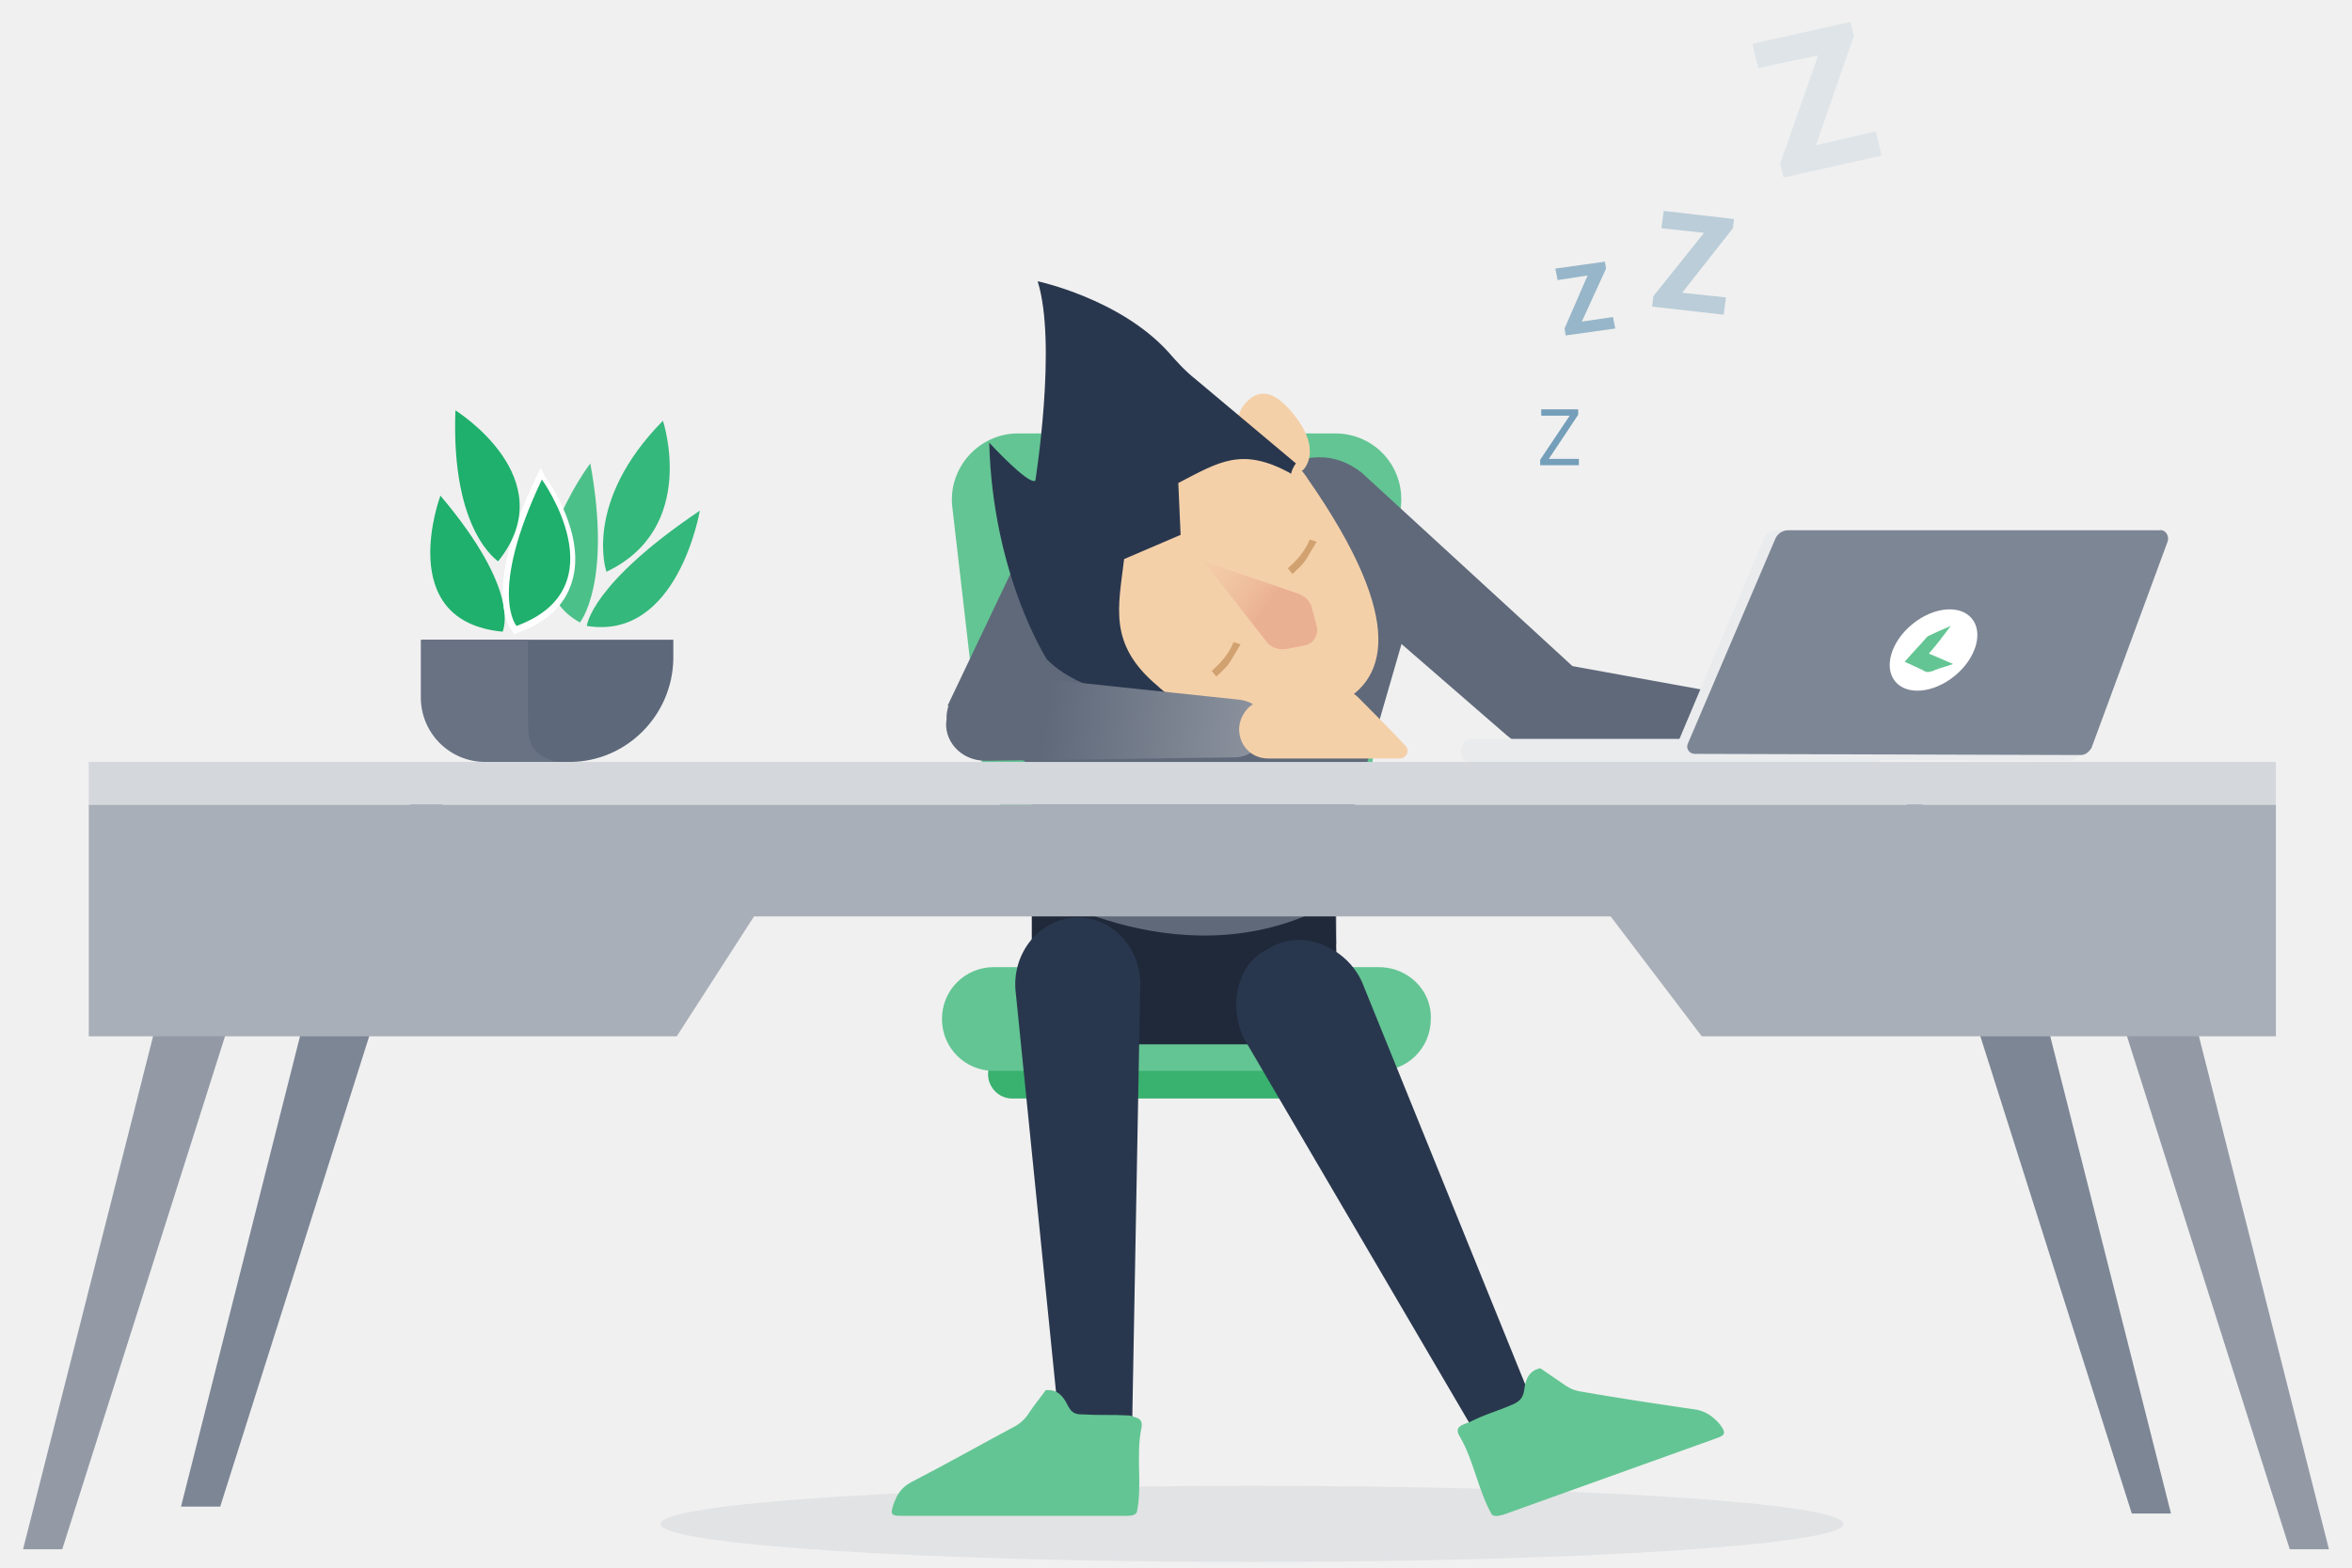
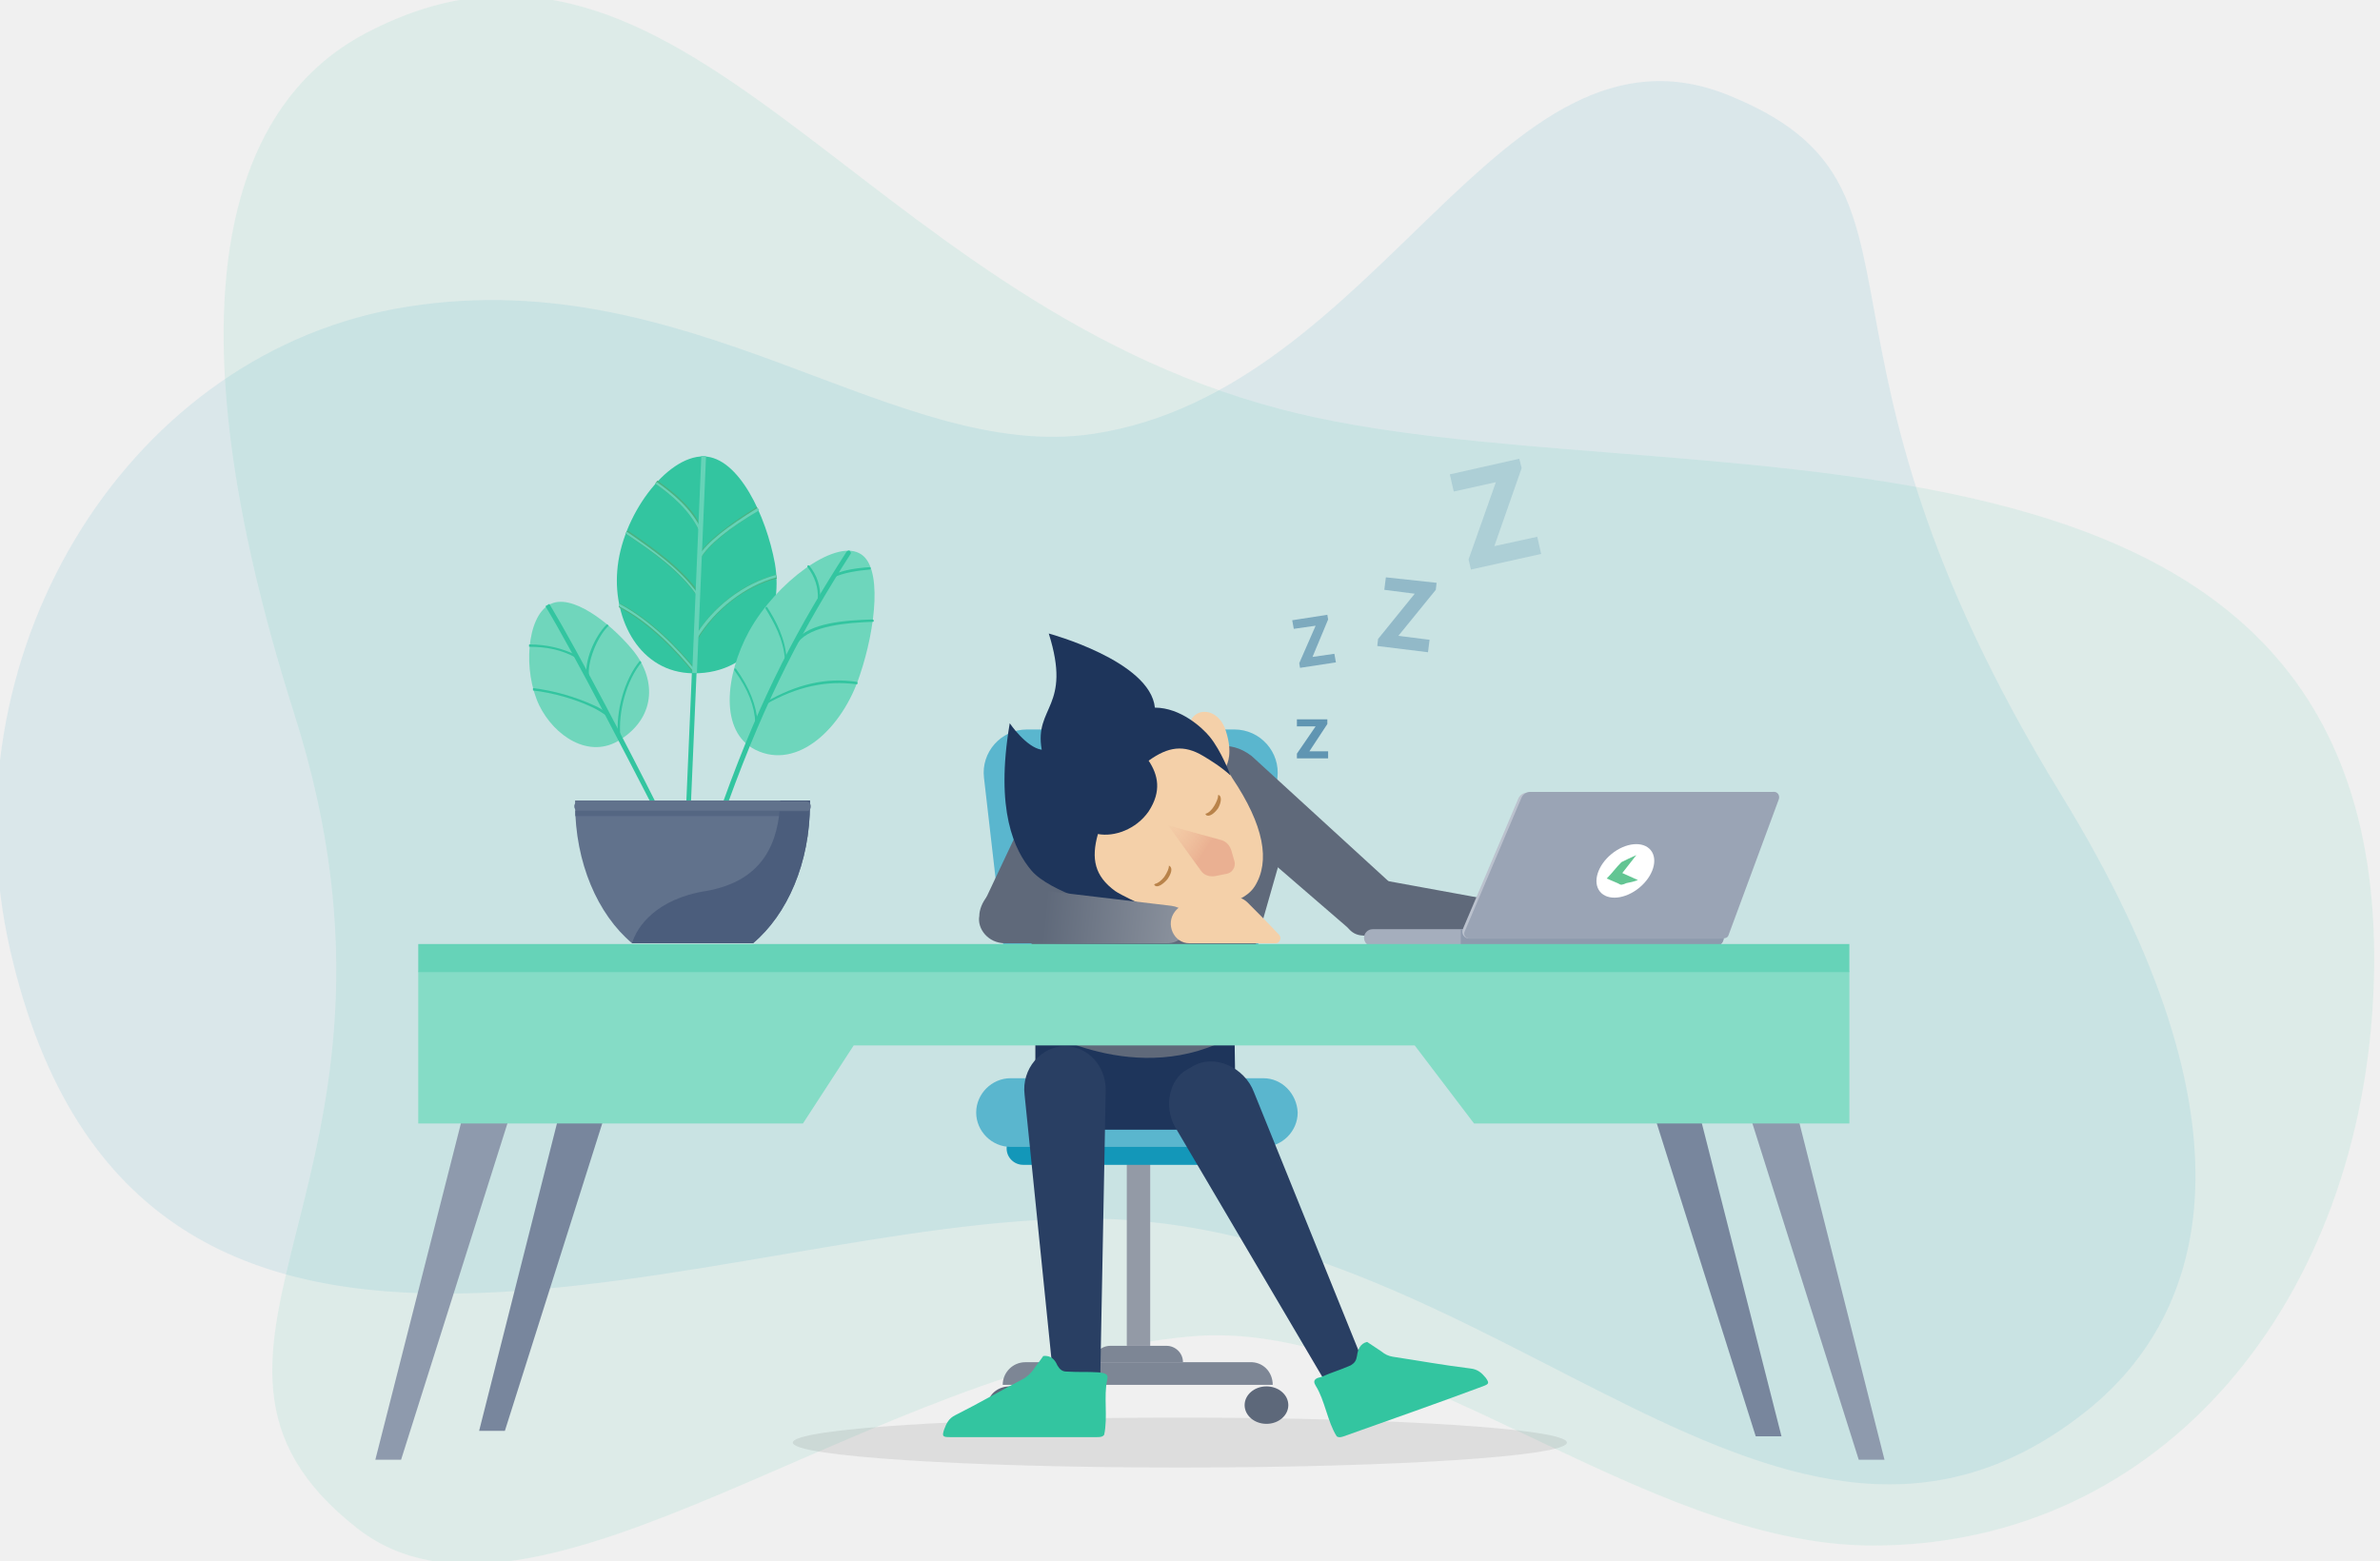
- <svg xmlns="http://www.w3.org/2000/svg" id="Layer_1" x="0" y="0" version="1.1" viewBox="0 0 204 136" xml:space="preserve">
-   <style>.st0{opacity:.39;fill:#c9cdd3;enable-background:new}.st1{fill:#39b16f}.st2{fill:#63c593}.st3{fill:#5f697a}.st4{fill:#1f293a}.st5{fill:#e9ebed}.st6{fill:#5d687a}.st7{fill:#34b87b}.st8{fill:#4bc089}.st9{fill:#1eb06c}.st10{fill:#fff}.st11{fill:#687283}.st12{fill:#939aa6}.st13{fill:#7d8695}.st14{fill:#a9afb8}.st15{fill:#d4d7dc}.st16{opacity:.3}.st17{fill:#3e7ba1}.st18{opacity:.1}.st19{opacity:.7}.st20{font-family:'Roboto-Black'}.st21{font-size:6.783px}.st22{opacity:.5}.st23{fill:#f4d0a9}.st24{opacity:.6;fill:url(#SVGID_1_);enable-background:new}.st25{fill:#29374e}.st26{opacity:.6}.st27{fill:#b9834a}.st28{fill:url(#SVGID_2_)}</style>
-   <ellipse cx="108.6" cy="132.2" class="st0" rx="51.3" ry="3.3" />
-   <path d="M118.4 95.3H87.8c-1.2 0-2.1-1-2.1-2.1 0-1.2 1-2.1 2.1-2.1h30.6c1.2 0 2.1 1 2.1 2.1 0 1.2-.9 2.1-2.1 2.1z" class="st1" />
-   <path d="M113.2 71.6H90.9c-2.9 0-5.4-2.2-5.7-5.1L82.6 44c-.4-3.4 2.3-6.4 5.7-6.4h27.5c3.5 0 6.1 3 5.7 6.4L119 66.5c-.4 2.9-2.8 5.1-5.8 5.1zM119.6 83.9H86.2c-2.5 0-4.5 2-4.5 4.5s2 4.5 4.5 4.5h33.4c2.5 0 4.5-2 4.5-4.5.1-2.5-2-4.5-4.5-4.5z" class="st2" />
-   <path d="M89.5 69.3h26.4v12.6H89.5z" class="st3" />
-   <path d="M100.6 40.9l-6.1 1.2c-2.4.5-4.4 2.1-5.3 4.4l-7 14.7 8.8 6.4 26.3 3 4.8-16.6-21.5-13.1z" class="st3" />
-   <path d="M130.7 63.8l-18.9-16.4c-1.1-1.1-3.4-4-2.3-5.2l1.2-1.7c1.6-.4 4.3-1.9 7.4.5l18.3 16.8c1.1 1.1 1.2 2.9.2 4l-1.5 1.6c-1.1 1.2-3.2 1.5-4.4.4z" class="st3" />
-   <path d="M115.8 78.2C103 85.5 89.5 77 89.5 77v13.6h26.6l-.3-12.4z" class="st4" />
-   <path d="M133.7 57.3l21.5 3.9c1.4.1 2.5 1.5 2.4 3-.1 1.6-1.4 2.7-2.9 2.6l-22-1.9c-1.4-.1-2.5-1.5-2.4-3 .2-1.5 2-4.7 3.4-4.6z" class="st3" />
-   <path d="M127.8 64.1h34.5c.6 0 1.1.5 1.1 1.1 0 .6-.5 1.1-1.1 1.1h-34.5c-.6 0-1.1-.5-1.1-1.1 0-.6.5-1.1 1.1-1.1z" class="st5" />
-   <path d="M187.2 47.1l-6.8 18.3c-.2.3-.5.6-.9.6l-33.1-.1c-.7 0-1.1-.7-.9-1.4l7.5-17.8c.2-.5.7-.7 1.2-.7h32.1c.7-.1 1.1.5.9 1.1z" class="st5" />
-   <path d="M49.4 66.1h-3.9c-4.9 0-8.9-4-8.9-8.9v-1.7h21.8v1.7c-.1 4.9-4.1 8.9-9 8.9z" class="st6" />
-   <path d="M60.7 44.3s-1.9 11.3-9.8 10c0 0 .3-3.6 9.8-10z" class="st7" />
-   <path d="M51.2 40.2s-7.6 10.1-.9 13.8c0 0 2.8-3.4.9-13.8z" class="st8" />
-   <path d="M57.5 36.5s3.1 9.3-4.9 13.1c0 0-2.1-6 4.9-13.1z" class="st7" />
-   <path d="M38.2 43s-4.1 10.9 5.4 11.8c0-.1 1.7-3.4-5.4-11.8z" class="st9" />
-   <path d="M44.6 54.5c-.1-.1-2.6-3 2.2-13l.2-.4.2.3c.1.2 3.5 4.9 2.2 8.9-.6 1.9-2.1 3.3-4.5 4.2l-.2.1-.1-.1z" class="st9" />
-   <path d="M47 41.6s6.8 9.4-2.2 12.7c0 0-2.5-2.8 2.2-12.7m-.1-1l-.4.8c-4.8 10.1-2.2 13.2-2.1 13.3l.2.3.3-.1c2.5-.9 4.1-2.4 4.7-4.4 1.3-4.1-2.1-8.9-2.3-9.1l-.4-.8z" class="st10" />
-   <path d="M39.5 35.6s9.5 5.9 3.7 13.1c.1 0-4.1-2.4-3.7-13.1z" class="st9" />
-   <path d="M45.8 62.1v-6.6h-9.3v5c0 3.1 2.5 5.6 5.6 5.6h6.2c-2.5-.7-2.5-1.8-2.5-4z" class="st11" />
-   <path d="M16.9 75.6L2 134.4h3.4l19.7-62.1z" class="st12" />
-   <path d="M30.6 71.8l-14.9 58.9h3.4l19.7-62.2z" class="st13" />
-   <path d="M187.1 75.6l14.9 58.8h-3.4l-19.7-62.1z" class="st12" />
-   <path d="M173.4 72.4l14.9 58.9h-3.4l-19.7-62.1z" class="st13" />
-   <path d="M197.4 69.8H7.7v20.1h51l6.7-10.4h74.3l7.9 10.4h49.8z" class="st14" />
-   <path d="M7.7 66.1h189.7v3.7H7.7z" class="st15" />
+ <svg xmlns="http://www.w3.org/2000/svg" version="1.1" id="Layer_1" x="0px" y="0px" width="305px" height="200px" viewBox="0 0 305 200" style="enable-background:new 0 0 305 200;" xml:space="preserve">
+   <style type="text/css">
+ 	.st0{opacity:0.1;fill:#33C5A0;stroke:#33C5A0;stroke-miterlimit:10;}
+ 	.st1{opacity:0.1;fill:#1397B9;stroke:#1397B9;stroke-miterlimit:10;}
+ 	.st2{opacity:8.000000e-02;}
+ 	.st3{fill:#939AA6;}
+ 	.st4{fill:#7D8695;}
+ 	.st5{fill:#5D687A;}
+ 	.st6{fill:#1397B9;}
+ 	.st7{fill:#5AB6CE;}
+ 	.st8{fill:#5F697A;}
+ 	.st9{fill:#1E355B;}
+ 	.st10{fill:#A5AEBD;}
+ 	.st11{fill:#8E9AAD;}
+ 	.st12{fill:#BBC2CE;}
+ 	.st13{fill:#78869D;}
+ 	.st14{fill:#85DCC6;}
+ 	.st15{fill:#66D3B8;}
+ 	.st16{opacity:0.4;}
+ 	.st17{fill:#3E7BA1;}
+ 	.st18{opacity:0.2;}
+ 	.st19{opacity:0.75;}
+ 	.st20{opacity:0.55;}
+ 	.st21{fill:#F4D0A9;}
+ 	.st22{opacity:0.6;fill:url(#SVGID_1_);}
+ 	.st23{fill:#9AA4B5;}
+ 	.st24{fill:url(#SVGID_2_);}
+ 	.st25{fill:#FFFFFF;}
+ 	.st26{fill:#63C593;}
+ 	.st27{fill:#293F63;}
+ 	.st28{fill:#33C5A0;}
+ 	.st29{fill:#70D6BC;}
+ 	.st30{fill:none;stroke:#49B282;stroke-width:0.5;stroke-miterlimit:10;}
+ 	.st31{fill:#6ED6BC;}
+ 	.st32{fill:#61728C;}
+ 	.st33{fill:#4B5D7C;}
+ 	.st34{opacity:0.6;fill:#4B5D7C;}
+ 	.st35{fill:#B9834A;}
+ </style>
+   <path class="st0" d="M38.2,91.4c19,59.8-20.6,81.8,7.9,104.1c22.1,17.3,65.2-21,106.4-24.7c27.3-2.5,57.8,26.8,87.5,26.8  c36.8,0,62.3-31.1,63.7-71.4c2.7-79.8-91.5-60.5-139.8-73.3C109.5,38.6,87-16.3,47.1,4.7C29.8,13.8,21.6,39.2,38.2,91.4z" />
+   <path class="st1" d="M263.7,102.1c-36.3-59.2-13.8-77.8-42.3-89.4c-28.8-11.8-44.2,37.8-81.2,43.4c-25.9,3.9-52.3-22.9-89.6-16  C16,46.6-6.7,84.5,1.8,121.7c16.3,71.2,90.4,33.7,137.8,34c53.3,0.2,89.1,55.8,127.8,24.5C282,168.3,289.8,144.6,263.7,102.1z" />
+   <ellipse class="st2" cx="151.2" cy="184.9" rx="49.6" ry="3.2" />
+   <g>
+     <g>
+       <rect x="144.4" y="149.2" class="st3" width="3" height="23.3" />
+       <path class="st4" d="M151.6,174.6h-11.4v0c0-1.2,0.9-2.1,2.1-2.1h7.2C150.6,172.5,151.6,173.4,151.6,174.6L151.6,174.6z" />
+       <path class="st4" d="M163.1,177.5h-34.6v0c0-1.6,1.3-2.9,2.9-2.9h28.7C161.8,174.5,163.1,175.8,163.1,177.5L163.1,177.5z" />
+       <ellipse class="st5" cx="129.4" cy="180.1" rx="2.8" ry="2.4" />
+       <ellipse class="st5" cx="162.3" cy="180.1" rx="2.8" ry="2.4" />
+     </g>
+   </g>
+   <path class="st6" d="M160.7,149.3h-29.6c-1.1,0-2.1-0.9-2.1-2.1v0c0-1.1,0.9-2.1,2.1-2.1h29.6c1.1,0,2.1,0.9,2.1,2.1v0  C162.7,148.3,161.8,149.3,160.7,149.3z" />
+   <path class="st7" d="M155.7,126.3h-21.6c-2.8,0-5.2-2.1-5.5-4.9l-2.5-21.7c-0.4-3.3,2.2-6.2,5.5-6.2h26.6c3.3,0,5.9,2.9,5.5,6.2  l-2.5,21.7C160.9,124.2,158.5,126.3,155.7,126.3z" />
+   <path class="st7" d="M161.9,138.2h-32.4c-2.4,0-4.4,2-4.4,4.4v0c0,2.4,2,4.4,4.4,4.4h32.4c2.4,0,4.4-2,4.4-4.4v0  C166.2,140.2,164.3,138.2,161.9,138.2z" />
+   <rect x="132.7" y="124.1" class="st8" width="25.5" height="12.2" />
+   <path class="st8" d="M143.5,96.6l-5.9,1.2c-2.3,0.5-4.3,2.1-5.1,4.3l-6.7,14.2l8.5,6.2l25.4,2.9l4.6-16.1L143.5,96.6z" />
+   <path class="st8" d="M172.6,118.8L154.3,103c-1.1-1-3.3-3.9-2.2-5l1.2-1.6c1.5-0.4,4.1-1.8,7.1,0.5l17.7,16.2c1.1,1,1.2,2.8,0.2,3.9  l-1.4,1.6C175.8,119.6,173.7,119.8,172.6,118.8z" />
+   <path class="st9" d="M158.2,132.7c-12.4,7.1-25.5-1.1-25.5-1.1l0,13.2h25.7L158.2,132.7z" />
+   <path class="st8" d="M175.5,112.5l20.8,3.8c1.4,0.1,2.4,1.4,2.3,2.9v0c-0.1,1.5-1.4,2.6-2.8,2.5l-21.3-1.8c-1.4-0.1-2.4-1.4-2.3-2.9  v0C172.3,115.5,174.1,112.4,175.5,112.5z" />
+   <path class="st10" d="M175.9,119.1h43.9c0.6,0,1.1,0.5,1.1,1.1v0c0,0.6-0.5,1.1-1.1,1.1h-43.9c-0.6,0-1.1-0.5-1.1-1.1v0  C174.8,119.6,175.3,119.1,175.9,119.1z" />
+   <path class="st11" d="M187.2,119.1h32.6c0.6,0,1.1,0.5,1.1,1.1v0c0,0.6-0.5,1.1-1.1,1.1h-32.6V119.1z" />
+   <path class="st12" d="M227.5,102.6l-6.3,17.1c-0.1,0.3-0.5,0.6-0.8,0.6l-32.1,0c-0.7,0-1.1-0.7-0.8-1.3l7.1-16.7  c0.2-0.4,0.6-0.7,1.1-0.7h31.1C227.3,101.5,227.7,102.1,227.5,102.6z" />
+   <g>
+     <polygon class="st11" points="62.6,130.1 48.1,187.1 51.4,187.1 70.4,127  " />
+     <polygon class="st13" points="75.8,126.5 61.4,183.4 64.7,183.4 83.7,123.4  " />
+     <polygon class="st11" points="227.1,130.1 241.5,187.1 238.2,187.1 219.2,127  " />
+     <polygon class="st13" points="213.8,127.1 228.3,184.1 225,184.1 206,124  " />
+     <polygon class="st14" points="237,124.5 236.9,124.5 236.9,124.5 53.6,124.5 53.6,144 102.9,144 109.4,134 181.3,134 188.9,144    237,144  " />
+     <rect x="53.6" y="121" class="st15" width="183.4" height="3.6" />
+   </g>
  <g class="st16">
-     <path d="M145.9 25.4l3.8.4-.2 1.5-6.2-.7.1-.9 4.4-5.5-3.7-.4.2-1.5 6.1.7-.1.8-4.4 5.6z" class="st17" />
+     <g>
+       <path class="st17" d="M179.2,81.5l4,0.5l-0.2,1.6l-6.5-0.8l0.1-0.9l4.7-5.8l-3.9-0.5l0.2-1.6l6.5,0.7l-0.1,0.9L179.2,81.5z" />
+     </g>
  </g>
  <g class="st18">
-     <path d="M157.5 12.6l5.2-1.2.5 2.1-8.5 1.9-.3-1.2 3.3-9.4-5.2 1.1-.5-2.1 8.5-1.9.3 1.2-3.3 9.5z" class="st17" />
+     <g>
+       <path class="st17" d="M191.5,70l5.5-1.2l0.5,2.2l-9,2l-0.3-1.3l3.5-9.9l-5.4,1.2l-0.5-2.2l8.9-2l0.3,1.2L191.5,70z" />
+     </g>
  </g>
  <g class="st19">
-     <text class="st17 st20 st21" transform="translate(133.335 40.358)">Z</text>
+     <g>
+       <path class="st17" d="M167.8,96.3h2.4v0.9h-4v-0.6l2.4-3.5h-2.4v-0.9h3.9v0.6L167.8,96.3z" />
+     </g>
  </g>
-   <g class="st22">
-     <path d="M137.2 27.9l2.7-.4.2 1-4.3.6-.1-.6 2-4.6-2.6.4-.2-1 4.3-.6.1.6-2.1 4.6z" class="st17" />
+   <g class="st20">
+     <g>
+       <path class="st17" d="M168.2,84.2l2.8-0.4l0.2,1.1l-4.6,0.7l-0.1-0.6l2.1-4.8l-2.8,0.4l-0.2-1.1l4.5-0.7l0.1,0.6L168.2,84.2z" />
+     </g>
  </g>
  <g>
-     <path d="M108 35c-.4.4-.5.9-.5.9v.1c-5.7-3-10.3-.4-14.2 4.3-4.7 5.5-5.9 12.3.2 17.4.3.3.6.5 1 .8 0 0-.3.3-.5.8-.5 1-.8 2.6 2.1 3.4 4.3 1.1 5.1-1.3 5.1-1.3 4.8 1 29.7 5.2 12.2-19.9-.1-.2-.3-.4-.5-.7h.1s1.9-1.7-1-5.1c-2-2.4-3.3-1.5-4-.7z" class="st23" />
-     <linearGradient id="SVGID_1_" x1="2347.915" x2="2348.257" y1="4588.735" y2="4580.624" gradientTransform="scale(1 -1) rotate(53.323 5842.915 34.935)" gradientUnits="userSpaceOnUse">
-       <stop offset="0" stop-color="#efb89a" stop-opacity="0" />
-       <stop offset="1" stop-color="#e08f79" stop-opacity=".8" />
+     <path class="st21" d="M152.8,92c-0.2,0.3-0.5,1.3-0.5,1.3c-0.4-0.2-2.9-1.8-3.2-1.9c-5.1-2.2-10.2-0.7-13.5,3.8   c-4.3,5.7-4.8,12.8,1,17.7c0.3,0.3,0.6,0.5,0.9,0.7l0,0c0,0-0.3,0.3-0.5,0.7c-0.5,0.9-0.8,2.5,2.1,3.2c4.2,1.1,4.9-1.3,4.9-1.3   c2.9,0.6,14.3,1.4,16.8-2.6c2-3.2,1.2-7.8-2.9-13.9c-0.1-0.2-0.6-1-0.8-1.4c0.2-0.4,0.9-1.8,0-4.6C156.3,91.1,153.9,90.6,152.8,92z   " />
+     <linearGradient id="SVGID_1_" gradientUnits="userSpaceOnUse" x1="2378.894" y1="-4354.146" x2="2379.186" y2="-4347.218" gradientTransform="matrix(0.5973 -0.802 0.802 0.5973 2219.705 4613.872)">
+       <stop offset="0" style="stop-color:#EFB89A;stop-opacity:0" />
+       <stop offset="1" style="stop-color:#E08F79;stop-opacity:0.8" />
    </linearGradient>
-     <path d="M104.4 48.7l8.2 2.8c.6.2 1.1.7 1.2 1.3l.4 1.5c.2.8-.3 1.6-1.1 1.7l-1.5.3c-.7.1-1.4-.1-1.8-.7l-5.4-6.9z" class="st24" />
-     <path d="M90 24.4c1.7 5.4-.2 17.3-.2 17.3-.6.4-4-3.3-4-3.3.3 11.5 5 18.8 5 18.8C94 60.5 101 61 101 61c.2-.4.4-.7.4-.7-.3-.2-.7-.5-1-.8-4.3-3.6-3.4-6.8-2.9-11l4.9-2.1-.2-4.5c3.5-1.8 5.5-3.2 9.8-.8V41s.1-.4.4-.8l-8.7-7.3c-.9-.7-1.7-1.6-2.4-2.4-4.2-4.6-11.3-6.1-11.3-6.1z" class="st25" />
-     <g class="st26">
-       <path d="M106.7 57.4c-.3.5-.8.9-1.2 1.3l-.4-.5c.8-.7 1.5-1.5 1.9-2.5l.6.2-.9 1.5z" class="st27" />
-     </g>
-     <g class="st26">
-       <path d="M113.3 48.5c-.3.5-.8.9-1.2 1.3l-.4-.5c.8-.7 1.5-1.5 1.9-2.5l.6.2-.9 1.5z" class="st27" />
+     <path class="st22" d="M149.7,105.8l6.9,1.9c0.6,0.2,1,0.7,1.2,1.3l0.4,1.4c0.2,0.7-0.3,1.5-1,1.6l-1.5,0.3   c-0.7,0.1-1.4-0.1-1.8-0.7L149.7,105.8z" />
+   </g>
+   <path class="st9" d="M134.4,81.2c3,9.5-1.9,9.3-0.9,14.9c-2-0.3-4.1-3.4-4.1-3.4c-1.9,11.2,0.6,16.3,2.8,18.9  c2.4,2.8,10.1,4.8,10.1,4.8s1-0.1,1.2-0.3c0.3-0.2,2.7-0.2,2.7-0.2s-2.6-1.2-3.3-1.7c-2.6-1.9-3.1-4.1-2.2-7.3  c2.1,0.4,4.9-0.6,6.5-2.9c1.7-2.6,1.2-4.7,0-6.5c2.5-1.8,4.5-2.1,7-0.6c1,0.6,2.3,1.4,3.5,2.5c0,0-1.2-3.2-2.7-5  c-0.9-1.1-3.7-3.7-7-3.7C147.4,84.7,134.4,81.2,134.4,81.2z" />
+   <path class="st23" d="M227.9,102.6l-6.4,17.3c-0.1,0.3-0.5,0.4-0.8,0.4l-32.4,0c-0.5,0-0.8-0.5-0.6-0.9l7.3-17.2  c0.2-0.4,0.6-0.7,1.1-0.7h31.1C227.8,101.4,228.2,102,227.9,102.6z" />
+   <g>
+     <linearGradient id="SVGID_2_" gradientUnits="userSpaceOnUse" x1="152.896" y1="-427.421" x2="180.637" y2="-421.988" gradientTransform="matrix(0.9955 -9.451974e-02 9.451974e-02 0.9955 21.9924 557.7208)">
+       <stop offset="0" style="stop-color:#5F697A" />
+       <stop offset="1" style="stop-color:#A6ABB3" />
+     </linearGradient>
+     <path class="st24" d="M129.1,113.6l21,2.5c1.4,0.2,2,0.9,2,2.3c0,1.5-1.1,2.5-2.5,2.5l-20.8,0c-2.2,0-3.6-1.9-3.3-3.5   C125.5,115.9,126.9,113.6,129.1,113.6z" />
+     <path class="st21" d="M150.6,116.8L150.6,116.8c0.4-0.5,0.9-0.8,1.5-0.9l5.7-0.9c0.8-0.1,1.5,0.1,2.1,0.7c1,1,2.9,2.9,4,4.1   c0.4,0.4,0.1,1.1-0.4,1.1c-2.4,0-7.2,0-11.1,0C150.4,120.9,149.3,118.4,150.6,116.8z" />
+   </g>
+   <g>
+     <ellipse transform="matrix(0.7742 -0.633 0.633 0.7742 -23.6167 157.0798)" class="st25" cx="208.3" cy="111.6" rx="4.2" ry="2.8" />
+     <g>
+       <path class="st26" d="M205.9,112.6c0,0,0.1-0.1,0.1-0.1c0.6-0.6,1.1-1.3,1.7-1.9c0,0,0.1-0.1,0.1-0.1c0.6-0.3,1.2-0.6,1.9-0.9    c-0.6,0.8-1.2,1.5-1.8,2.3c0.7,0.3,1.3,0.6,2,0.9c-0.5,0.2-1,0.3-1.5,0.4c-0.2,0.1-0.5,0.2-0.6,0.2c-0.2,0-0.3-0.1-0.5-0.2    C206.8,113,206.4,112.8,205.9,112.6C206,112.6,205.9,112.6,205.9,112.6z" />
    </g>
  </g>
-   <path d="M188 47l-6.6 17.9c-.2.3-.5.6-.9.6l-33.5-.1c-.5 0-.8-.5-.6-.9l7.6-17.8c.2-.4.6-.7 1.1-.7h32.2c.5-.1.9.5.7 1z" class="st13" />
+   <path class="st27" d="M139.5,178.3h-2.8c-0.9,0-1.6-0.7-1.7-1.6l-3.7-36.4c-0.4-3.3,2.1-6.2,5.2-6.2h0c2.9,0,5.2,2.5,5.2,5.6  l-0.7,36.9C141.1,177.5,140.4,178.3,139.5,178.3z" />
+   <path class="st27" d="M174.9,175.1l-4.9,2.3l-19.5-33.1c-1.3-2.5-0.7-5.9,1.6-7.2l0.7-0.4c2.8-1.7,6.7,0.1,7.9,3.3L174.9,175.1z" />
+   <path class="st28" d="M141.9,176.8c-0.5,2.2,0.1,4.8-0.4,7.1c-0.2,0.3-0.6,0.3-0.9,0.3c-6.3,0-12.6,0-18.9,0c-0.9,0-1-0.1-0.7-1  c0.3-0.8,0.6-1.4,1.4-1.8c3-1.5,5.9-3.2,8.8-4.7c0.5-0.3,0.9-0.7,1.2-1.1c0.4-0.6,0.9-1.2,1.3-1.8c1-0.1,1.5,0.5,1.8,1.2  c0.3,0.5,0.6,0.8,1.2,0.8c1.7,0.1,2.4,0,4.1,0.1C141.4,176,142.1,176,141.9,176.8z" />
+   <path class="st28" d="M168.6,177.6c1.2,1.9,1.5,4.6,2.7,6.5c0.3,0.2,0.6,0.1,0.9,0c5.9-2.1,11.9-4.2,17.8-6.4  c0.8-0.3,0.9-0.4,0.4-1.1c-0.5-0.6-1-1.1-2-1.2c-3.3-0.4-6.6-1-9.9-1.5c-0.6-0.1-1-0.3-1.5-0.7c-0.6-0.4-1.2-0.8-1.8-1.2  c-0.9,0.2-1.2,1-1.3,1.8c-0.1,0.6-0.3,0.9-0.8,1.2c-1.6,0.7-2.2,0.8-3.8,1.5C168.8,176.6,168.1,176.8,168.6,177.6z" />
  <g>
-     <linearGradient id="SVGID_2_" x1="109.216" x2="137.936" y1="624.692" y2="619.066" gradientTransform="scale(.99998 -.99998) rotate(5.424 7356.03 84.7)" gradientUnits="userSpaceOnUse">
-       <stop offset="0" stop-color="#5f697a" />
-       <stop offset="1" stop-color="#a6abb3" />
-     </linearGradient>
-     <path d="M85.7 58.4l21.8 2.3c1.4.2 2 .9 2.1 2.4.1 1.5-1.1 2.6-2.5 2.6l-21.6.3c-2.3 0-3.7-1.9-3.4-3.6-.1-1.6 1.4-4 3.6-4z" class="st28" />
-     <path d="M108.1 61.6c.4-.5 1-.8 1.6-.9l5.9-.9c.8-.1 1.6.1 2.2.7 1.1 1.1 3 3 4.1 4.2.4.4.1 1.1-.5 1.1H110c-2.2 0-3.3-2.5-1.9-4.2z" class="st23" />
+     <g>
+       <path class="st29" d="M70.4,77.5c-2.9,1.6-3.4,8.5-1.3,12.9c1.9,3.9,6.4,7,10.4,4.4c4.7-3,4.6-8,1.4-11.7    C78.2,79.9,73.2,75.9,70.4,77.5z" />
+       <path class="st28" d="M79.2,94.4c-0.3-3.2,0.8-7.3,2.8-9.7l0.2,0.2c-1.9,2.3-3,6.3-2.7,9.5L79.2,94.4z" />
+       <g>
+         <path class="st28" d="M77.9,91.9c-0.6-0.5-1.3-0.9-1.9-1.2c-2.3-1.1-5.1-1.9-7.7-2.2l0-0.3c2.6,0.3,5.4,1.1,7.8,2.2     c0.7,0.3,1.4,0.7,2,1.3L77.9,91.9z" />
+         <path class="st28" d="M75.2,86.8c-0.4-1.9,1-5.3,2.6-6.8l0.2,0.2c-1.5,1.4-2.8,4.8-2.5,6.5L75.2,86.8z" />
+         <path class="st28" d="M73.8,84.3c-1.8-1-3.7-1.4-6-1.4c0,0,0,0,0,0l0-0.3c0,0,0,0,0,0c2.3,0,4.3,0.5,6.1,1.4L73.8,84.3z" />
+         <path class="st28" d="M83.4,102.9c-2.8-5.4-9.6-18.7-13.5-25.2l0.5-0.3c3.9,6.5,10.8,19.8,13.5,25.2L83.4,102.9z" />
+       </g>
+     </g>
+     <g>
+       <path class="st28" d="M90.2,58.5c-4.8-0.1-10.6,7.7-11.1,14.7c-0.5,6.3,2.9,13,9.7,13.1c8,0.1,11.7-7.2,10.5-14.1    C98.2,66.2,94.7,58.6,90.2,58.5z" />
+       <g>
+         <g>
+           <path class="st30" d="M89.2,81.8c2.2-3.7,6-6.8,10.3-7.9" />
+           <path class="st30" d="M89.6,71.4c1.4-2.2,4.8-4.5,7.5-6.2" />
+           <path class="st30" d="M89.8,67.9c-1.3-2.8-3.6-4.6-5.7-6.1" />
+           <path class="st30" d="M80.3,68.2c3.4,2.3,6.8,4.7,9.2,8" />
+           <path class="st30" d="M89,86c-2.7-3.3-6-6.5-9.6-8.4" />
+           <rect x="67.1" y="80.3" transform="matrix(4.297103e-02 -0.9991 0.9991 4.297103e-02 4.843 166.3249)" class="st28" width="44.3" height="0.6" />
+         </g>
+         <g>
+           <path class="st15" d="M89.3,81.9l-0.3-0.2c2.3-3.9,6.3-6.9,10.4-8l0.1,0.3C95.5,75.1,91.6,78.1,89.3,81.9z" />
+           <path class="st15" d="M89.8,71.5l-0.3-0.2c1.1-1.8,3.7-3.8,7.6-6.2l0.2,0.3C93.4,67.7,90.8,69.8,89.8,71.5z" />
+           <path class="st15" d="M89.6,68c-1.3-2.7-3.6-4.6-5.6-6l0.2-0.2c2.1,1.5,4.4,3.4,5.7,6.1L89.6,68z" />
+           <path class="st15" d="M89.3,76.3c-2.3-3.3-5.8-5.7-9.1-7.9l-0.1,0l0.2-0.2l0.1,0c3.3,2.3,6.8,4.7,9.1,8L89.3,76.3z" />
+           <path class="st15" d="M88.9,86.1c-2.1-2.6-5.5-6.3-9.6-8.4l0.1-0.3c4.1,2.2,7.5,5.8,9.7,8.5L88.9,86.1z" />
+           <rect x="75.7" y="72.1" transform="matrix(4.199615e-02 -0.9991 0.9991 4.199615e-02 13.4948 158.8558)" class="st15" width="27.8" height="0.6" />
+         </g>
+       </g>
+     </g>
+     <g>
+       <path class="st31" d="M110.1,70.9c-3.2-1.7-10.6,3.7-14.1,10c-3.1,5.7-3.8,12.9,0.8,15.2c5.4,2.7,11.2-2.8,13.4-9.6    C112.2,80.6,113.2,72.4,110.1,70.9z" />
+       <g>
+         <path class="st28" d="M102.1,82.3C102,82.3,102,82.3,102.1,82.3c-0.2-0.1-0.2-0.2-0.1-0.2c1.7-2.3,6.4-2.6,9.8-2.7c0,0,0,0,0,0     c0.1,0,0.1,0.1,0.2,0.1c0,0.1-0.1,0.2-0.1,0.2c-3.3,0.1-8,0.5-9.6,2.6C102.2,82.3,102.1,82.3,102.1,82.3z" />
+         <path class="st28" d="M106.7,74.1c0,0-0.1,0-0.1-0.1c0-0.1,0-0.2,0-0.2c1.1-0.7,3.2-1,4.8-1.1c0.1,0,0.2,0.1,0.2,0.1     c0,0.1-0.1,0.2-0.1,0.2C110.2,73.1,107.9,73.4,106.7,74.1C106.8,74.1,106.8,74.1,106.7,74.1z" />
+         <path class="st28" d="M105,77C105,77,105,77,105,77c-0.1,0-0.2-0.1-0.2-0.2c0.1-1.5-0.4-2.9-1.3-4.1c-0.1-0.1,0-0.2,0-0.2     c0.1-0.1,0.2,0,0.2,0c1,1.2,1.5,2.7,1.4,4.3C105.1,77,105.1,77,105,77z" />
+         <path class="st28" d="M98.1,90.3c-0.1,0-0.1,0-0.1-0.1c0-0.1,0-0.2,0.1-0.2c4-2.3,7.8-3.2,11.7-2.6c0.1,0,0.1,0.1,0.1,0.2     c0,0.1-0.1,0.1-0.2,0.1C105.9,87.2,102.1,88,98.1,90.3C98.1,90.3,98.1,90.3,98.1,90.3z" />
+         <path class="st28" d="M97,92.8c-0.1,0-0.1-0.1-0.2-0.1c-0.1-2.2-0.9-4.3-2.7-6.8c0-0.1,0-0.2,0-0.2c0.1,0,0.2,0,0.2,0     c1.8,2.5,2.6,4.7,2.8,6.9C97.1,92.7,97.1,92.8,97,92.8C97,92.8,97,92.8,97,92.8z" />
+         <path class="st28" d="M100.8,84.7c-0.1,0-0.1-0.1-0.2-0.1c-0.2-2.7-1.4-4.8-2.5-6.6c0-0.1,0-0.2,0-0.2c0.1,0,0.2,0,0.2,0     c1.1,1.7,2.4,4.1,2.5,6.8C100.9,84.6,100.9,84.7,100.8,84.7C100.8,84.7,100.8,84.7,100.8,84.7z" />
+         <path class="st28" d="M93,103.1c0,0-0.1,0-0.1,0c-0.2-0.1-0.2-0.2-0.2-0.4c5-13.9,9.7-22.5,15.8-32c0.1-0.1,0.3-0.2,0.4-0.1     c0.1,0.1,0.2,0.3,0.1,0.4c-6,9.4-10.7,18.1-15.7,31.9C93.2,103,93.1,103.1,93,103.1z" />
+       </g>
+     </g>
+     <g>
+       <path class="st32" d="M73.7,102.6c0,0.1,0,0.3,0,0.4c0,7.6,2.9,14.2,7.3,17.9h15.5c4.4-3.7,7.3-10.3,7.3-17.9c0-0.2,0-0.3,0-0.4    H73.7z" />
+       <path class="st33" d="M81,120.9h15.5c4.4-3.7,7.3-10.3,7.3-17.9c0-0.2,0-0.3,0-0.4h-3.8c-0.2,5.3-2.1,10.3-9.5,11.6    C84.1,115.2,81.6,118.8,81,120.9C81,120.9,81,120.9,81,120.9z" />
+       <path class="st32" d="M103.3,104H74.2c-0.3,0-0.6-0.3-0.6-0.6v-0.1c0-0.3,0.3-0.6,0.6-0.6h29.1c0.3,0,0.6,0.3,0.6,0.6v0.1    C103.9,103.7,103.7,104,103.3,104z" />
+       <path class="st34" d="M103.7,104.6c0-0.2,0-0.4,0-0.7h-30c0,0.2,0,0.4,0,0.7H103.7z" />
+     </g>
  </g>
-   <g>
-     <ellipse cx="167.7" cy="56.4" class="st10" rx="4.3" ry="2.9" transform="rotate(-39.27 167.688 56.389)" />
-     <path d="M165.2 57.4l.1-.1c.6-.7 1.2-1.3 1.8-2l.1-.1c.6-.3 1.3-.6 2-.9-.6.8-1.2 1.6-1.9 2.4l2.1.9c-.5.2-1 .3-1.5.5-.2.1-.5.2-.7.2s-.3-.1-.5-.2c-.4-.2-.9-.4-1.3-.6l-.2-.1z" class="st2" />
-   </g>
-   <path d="M96.5 125.4h-2.9c-.9 0-1.6-.7-1.7-1.6l-3.8-37.7c-.4-3.4 2.1-6.5 5.4-6.5 3 0 5.4 2.6 5.4 5.8l-.7 38.1c0 1.1-.8 1.9-1.7 1.9zM133.1 122.1l-5.1 2.3-20.1-34.3c-1.3-2.6-.7-6.1 1.6-7.5l.7-.4c2.9-1.7 6.9.1 8.1 3.4l14.8 36.5z" class="st25" />
-   <path d="M99 123.9c-.5 2.3.1 5-.4 7.3-.2.3-.6.3-.9.3H78.2c-.9 0-1-.1-.7-1 .3-.8.6-1.4 1.5-1.9 3.1-1.6 6.1-3.3 9.1-4.9.5-.3.9-.7 1.2-1.2.4-.6.9-1.2 1.4-1.9 1-.1 1.5.5 1.9 1.3.3.6.6.8 1.2.8 1.8.1 2.4 0 4.2.1.4.2 1.2.1 1 1.1zM126.6 124.6c1.2 2 1.6 4.7 2.8 6.8.3.2.6.1 1 0 6.1-2.2 12.3-4.4 18.4-6.6.9-.3.9-.5.4-1.2-.5-.6-1.1-1.1-2-1.3-3.4-.5-6.8-1-10.2-1.6-.6-.1-1.1-.4-1.5-.7-.6-.4-1.3-.9-1.9-1.3-1 .2-1.3 1-1.4 1.9-.1.6-.3.9-.9 1.2-1.6.7-2.3.8-3.9 1.6-.6.2-1.3.4-.8 1.2z" class="st2" />
+   <path class="st35" d="M149.2,112.4c-0.4,0.5-0.8,0.8-1.2,0.9l-0.1,0.1c0,0,0.1,0.1,0.1,0.1c0.3,0.3,1-0.1,1.6-0.8  c0.5-0.7,0.7-1.4,0.3-1.7c0,0-0.1,0-0.1-0.1l0,0.1C149.8,111.3,149.6,111.8,149.2,112.4z" />
+   <path class="st35" d="M155.6,103.3c-0.3,0.5-0.7,0.9-1.1,1l0,0.1c0,0,0.1,0.1,0.1,0.1c0.4,0.2,1-0.2,1.5-0.9  c0.4-0.7,0.5-1.5,0.1-1.7c0,0-0.1,0-0.1,0l0,0.1C156.1,102.3,155.9,102.8,155.6,103.3z" />
</svg>
